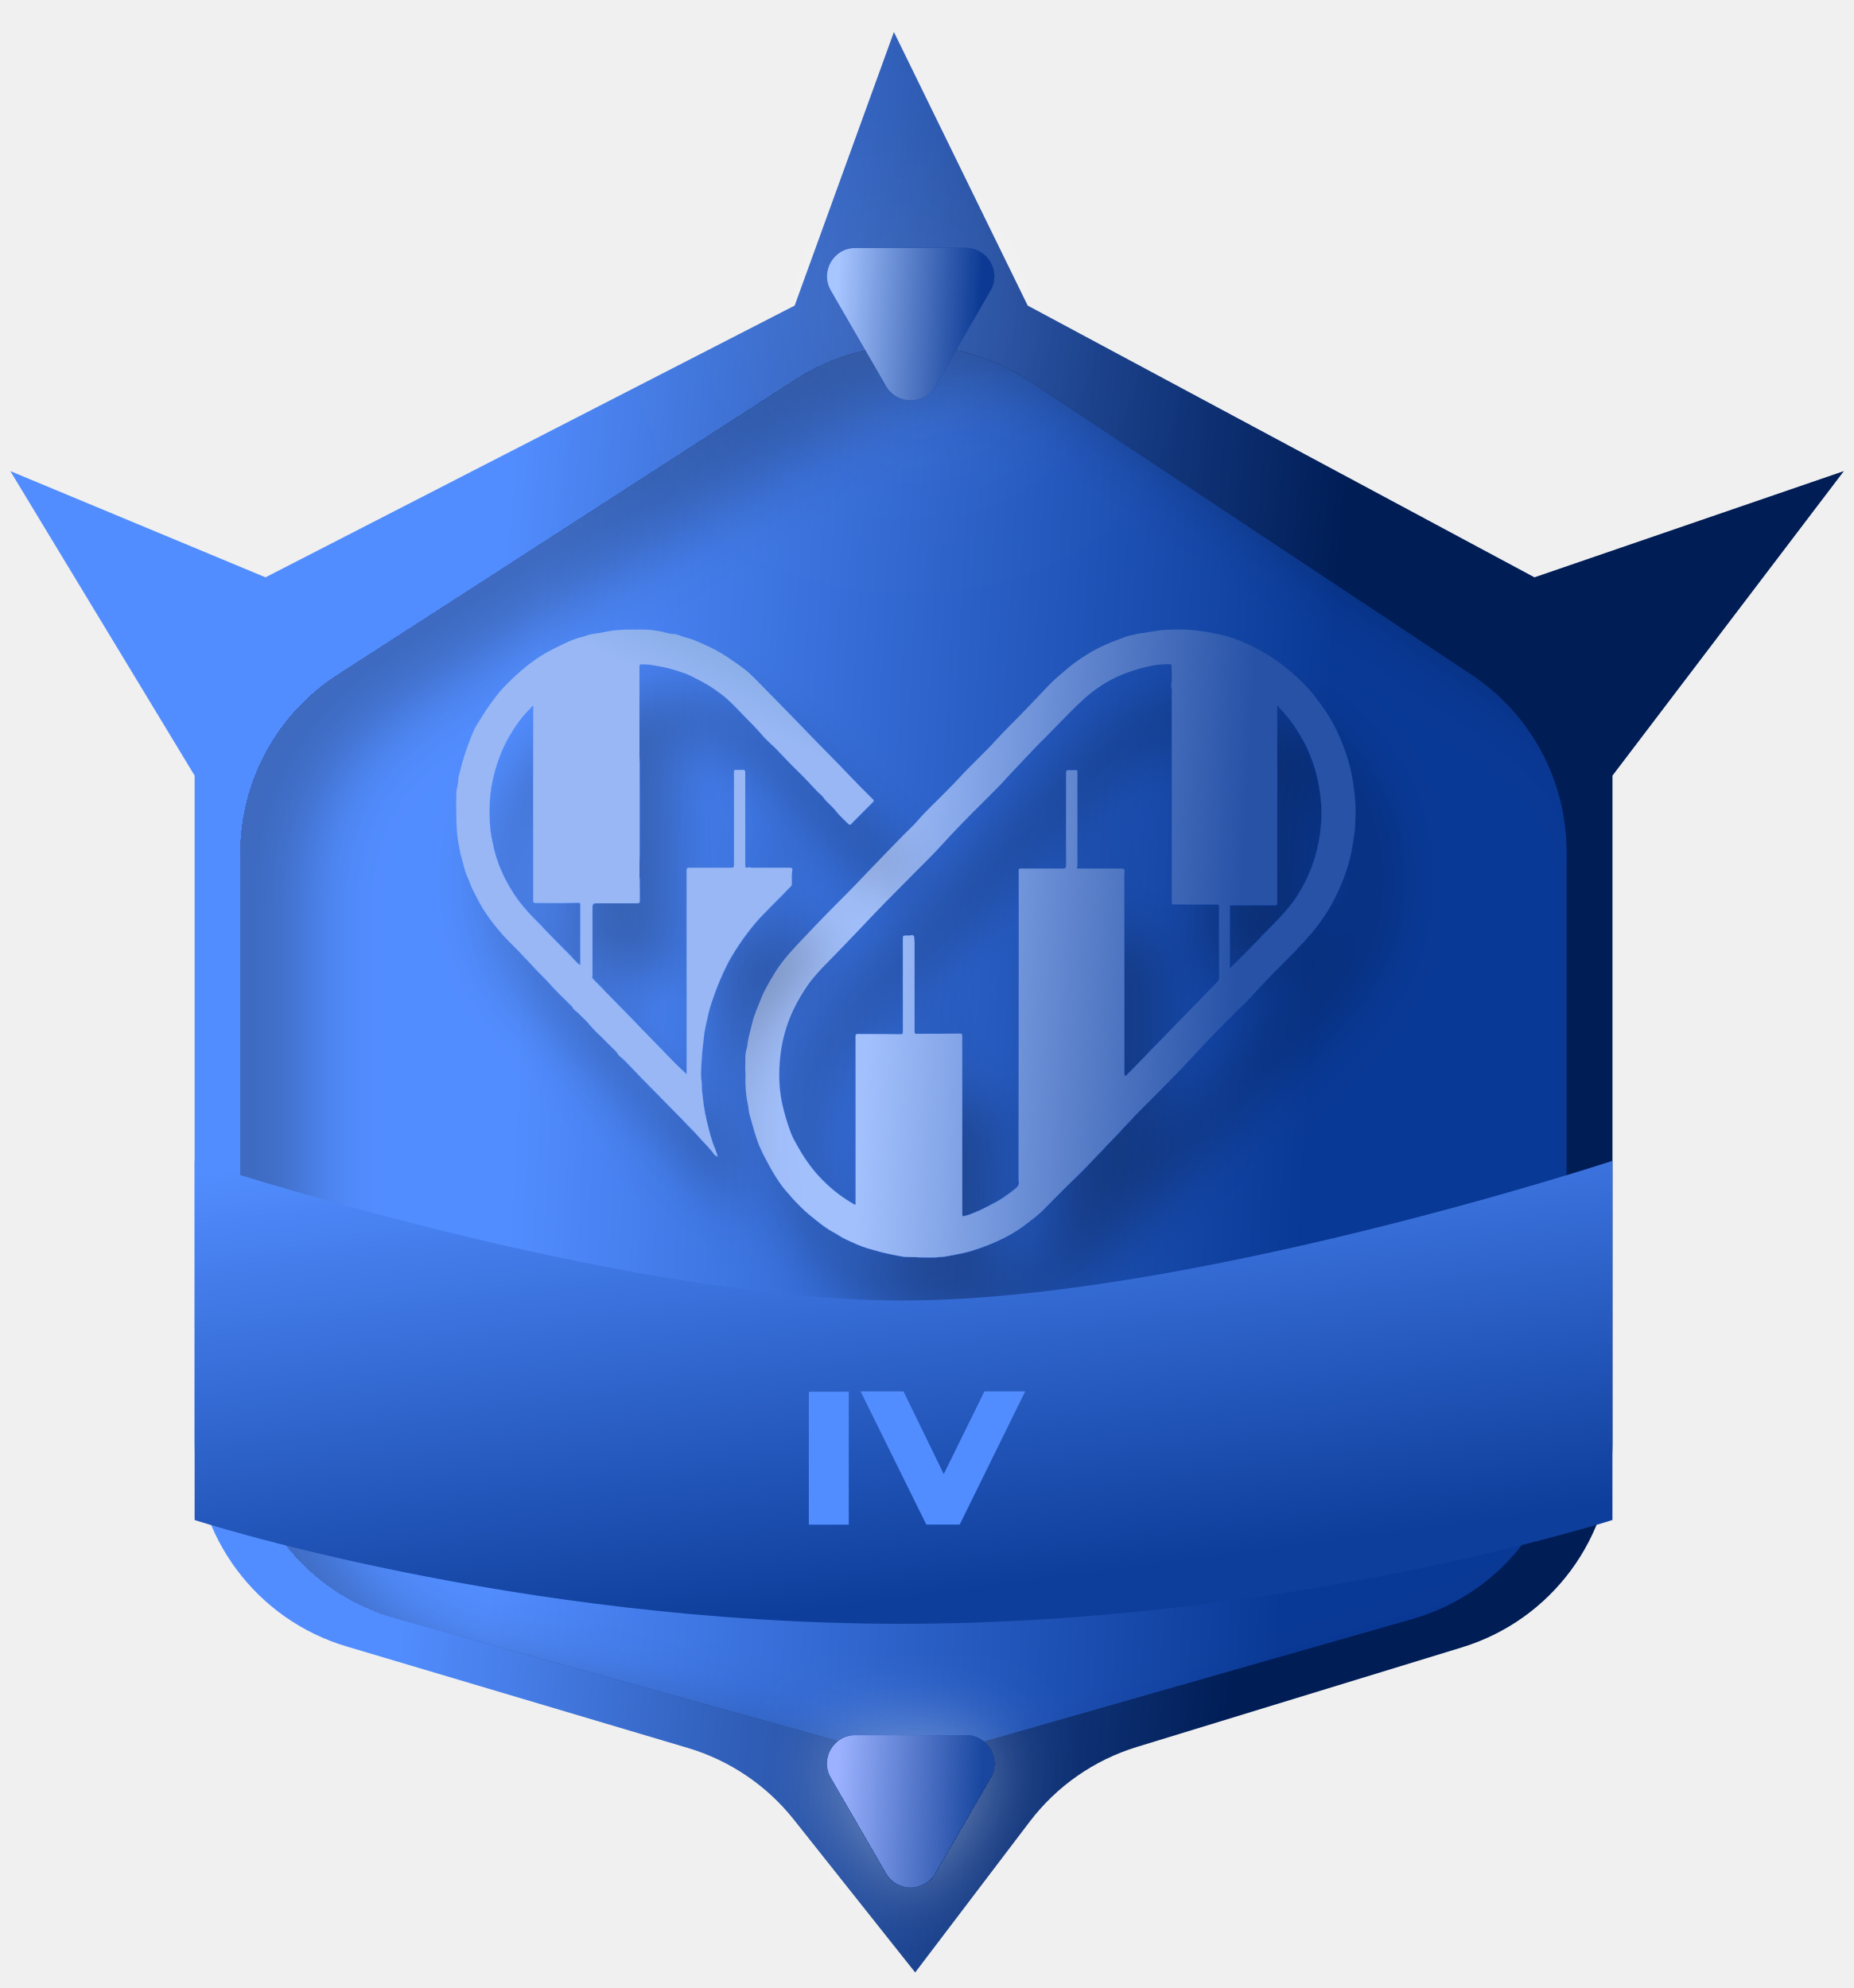
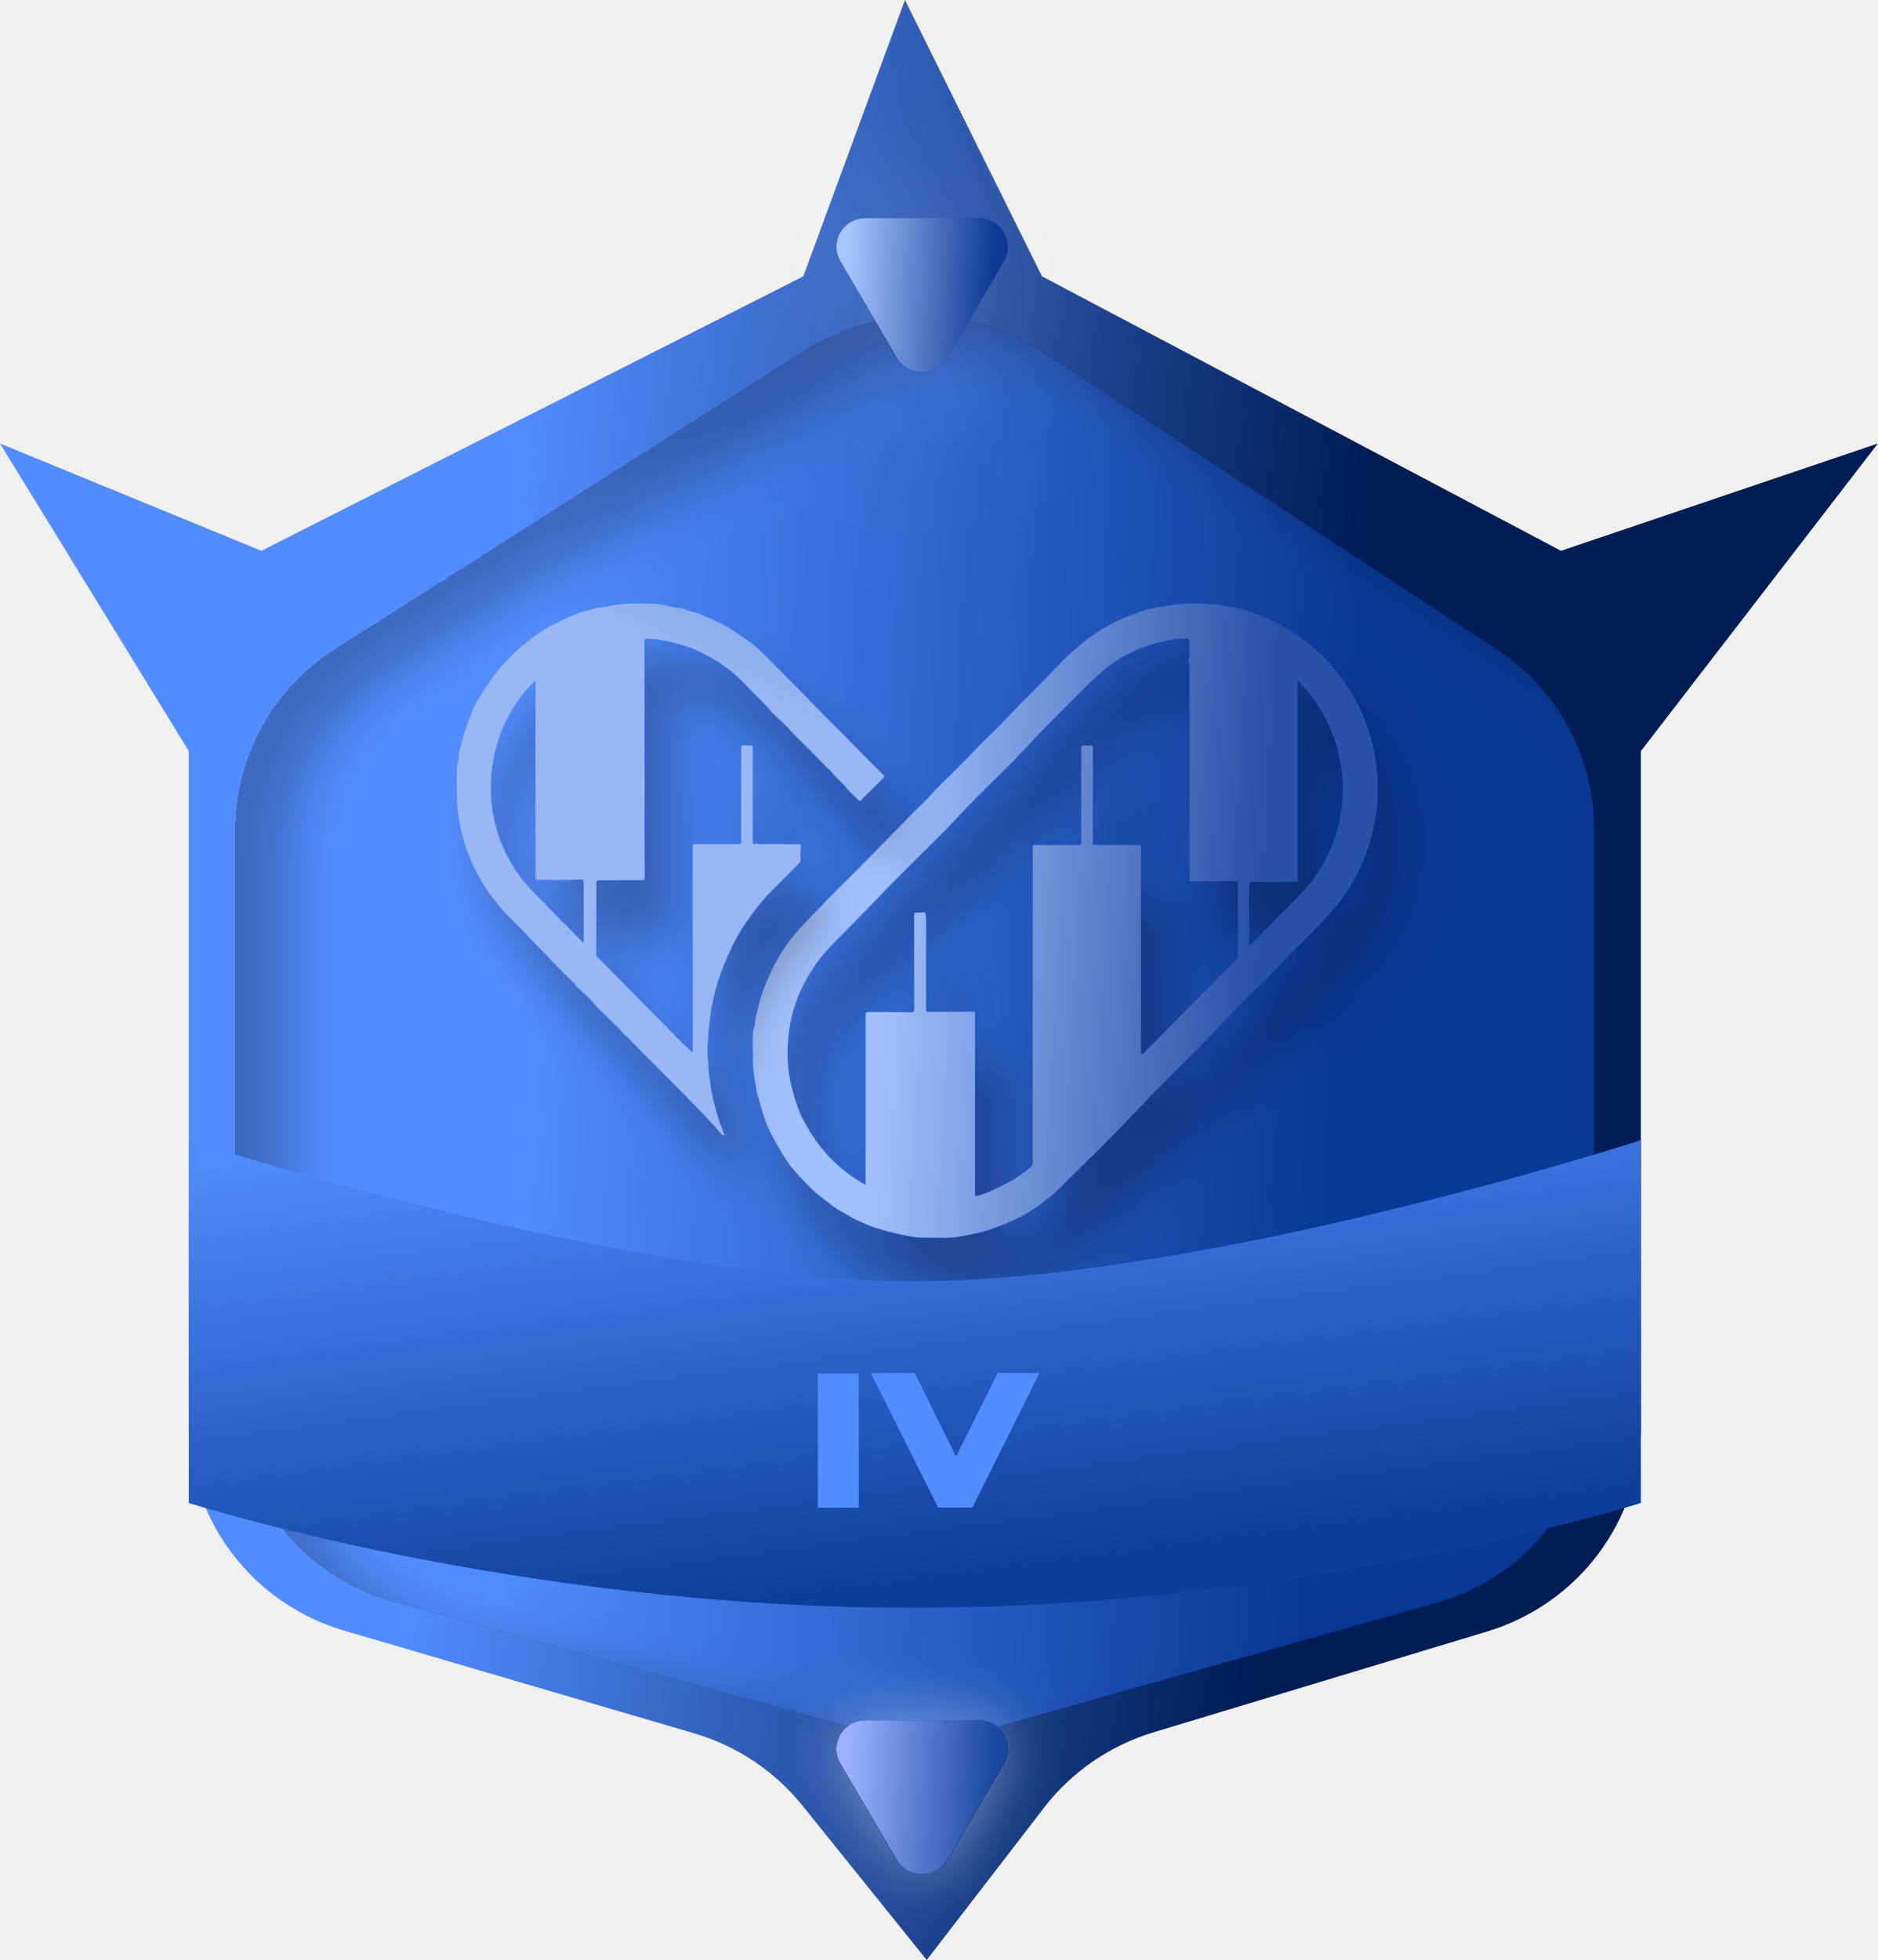
- <svg xmlns="http://www.w3.org/2000/svg" width="55" height="59" viewBox="0 0 55 59" fill="none">
-   <path d="M47.845 42.861V23.019L54.711 13.981L45.53 17.134L30.494 9.069L26.524 0.95L23.579 9.069L7.878 17.134L4.092 15.557L0.306 13.981L5.775 23.019V42.821C5.775 45.61 7.609 48.068 10.285 48.864L20.41 51.876C21.651 52.246 22.749 52.987 23.553 54.001L27.155 58.539L30.552 54.065C31.352 53.011 32.464 52.235 33.73 51.847L43.384 48.889C46.035 48.077 47.845 45.631 47.845 42.861Z" fill="url(#paint0_linear_637_2988)" />
-   <g filter="url(#filter0_i_637_2988)">
-     <path d="M23.62 11.263L10.025 20.031C8.224 21.193 7.137 23.188 7.137 25.329V41.951C7.137 44.783 9.027 47.267 11.757 48.026L25.378 51.808C26.499 52.119 27.684 52.115 28.802 51.795L41.908 48.05C44.616 47.276 46.483 44.802 46.483 41.988V25.276C46.483 23.164 45.425 21.192 43.664 20.023L30.534 11.309C28.443 9.921 25.729 9.903 23.62 11.263Z" fill="url(#paint1_linear_637_2988)" />
-   </g>
-   <g filter="url(#filter1_d_637_2988)">
-     <path d="M22.121 31.878C22.103 31.721 22.121 31.553 22.115 31.379C22.115 31.291 22.132 31.193 22.161 31.1C22.184 31.012 22.184 30.92 22.202 30.838C22.236 30.681 22.282 30.53 22.317 30.373C22.375 30.118 22.485 29.88 22.583 29.636C22.681 29.386 22.82 29.153 22.959 28.921C23.092 28.694 23.253 28.491 23.427 28.288C23.669 28.014 23.93 27.753 24.178 27.486C24.351 27.3 24.53 27.125 24.704 26.945C25.039 26.608 25.38 26.271 25.703 25.923C26.05 25.557 26.403 25.202 26.755 24.836C26.911 24.673 27.085 24.522 27.235 24.348C27.483 24.058 27.767 23.802 28.032 23.529C28.183 23.378 28.333 23.227 28.477 23.07C28.824 22.692 29.205 22.349 29.552 21.966C29.841 21.646 30.159 21.35 30.454 21.036C30.679 20.798 30.904 20.565 31.124 20.333C31.315 20.136 31.523 19.967 31.731 19.793C31.939 19.618 32.164 19.479 32.395 19.339C32.644 19.194 32.915 19.078 33.187 18.979C33.308 18.939 33.424 18.88 33.545 18.857C33.649 18.84 33.748 18.805 33.852 18.793C34.013 18.776 34.169 18.741 34.331 18.718C34.574 18.683 34.822 18.683 35.065 18.683C35.377 18.683 35.683 18.729 35.984 18.787C36.319 18.851 36.643 18.944 36.949 19.084C37.249 19.217 37.544 19.38 37.822 19.566C38.139 19.787 38.434 20.037 38.706 20.316C38.948 20.56 39.145 20.838 39.341 21.117C39.59 21.483 39.769 21.89 39.919 22.309C40.046 22.669 40.127 23.035 40.173 23.413C40.197 23.628 40.225 23.843 40.22 24.063C40.214 24.29 40.22 24.517 40.185 24.743C40.145 25.005 40.11 25.272 40.041 25.527C39.954 25.841 39.85 26.149 39.711 26.44C39.474 26.963 39.162 27.427 38.775 27.852C38.509 28.148 38.226 28.433 37.949 28.712C37.666 28.991 37.394 29.281 37.128 29.572C37.013 29.699 36.897 29.827 36.764 29.938C36.689 30.007 36.62 30.089 36.55 30.158C36.498 30.211 36.446 30.257 36.394 30.309C36.105 30.612 35.81 30.902 35.527 31.21C35.371 31.379 35.215 31.547 35.059 31.71C34.793 31.983 34.528 32.256 34.256 32.529C33.984 32.802 33.707 33.069 33.447 33.354C33.089 33.743 32.713 34.121 32.349 34.51C32.118 34.754 31.869 34.987 31.633 35.225C31.396 35.463 31.159 35.702 30.922 35.94C30.789 36.073 30.633 36.184 30.488 36.3C30.286 36.457 30.072 36.596 29.847 36.713C29.494 36.893 29.125 37.038 28.743 37.148C28.512 37.212 28.269 37.247 28.032 37.294C27.969 37.305 27.899 37.305 27.836 37.311C27.524 37.334 27.212 37.305 26.9 37.305C26.807 37.305 26.715 37.276 26.622 37.264C26.513 37.247 26.403 37.218 26.293 37.195C26.102 37.154 25.917 37.096 25.732 37.044C25.513 36.98 25.305 36.875 25.097 36.782C24.958 36.718 24.837 36.625 24.704 36.556C24.594 36.498 24.496 36.428 24.398 36.358C24.265 36.254 24.132 36.149 24.005 36.044C23.826 35.893 23.658 35.725 23.502 35.55C23.404 35.434 23.3 35.324 23.207 35.202C23.045 34.987 22.912 34.754 22.785 34.522C22.664 34.295 22.543 34.069 22.462 33.825C22.375 33.581 22.317 33.331 22.242 33.087C22.213 32.988 22.213 32.878 22.19 32.773C22.127 32.477 22.109 32.186 22.121 31.878ZM25.374 35.76C25.392 35.731 25.386 35.707 25.386 35.684C25.386 35.417 25.386 35.15 25.386 34.888C25.386 33.511 25.386 32.14 25.386 30.763C25.386 30.716 25.392 30.687 25.449 30.687C25.871 30.687 26.293 30.687 26.715 30.693C26.773 30.693 26.796 30.681 26.79 30.617C26.79 30.077 26.79 29.531 26.79 28.991C26.79 28.613 26.79 28.241 26.79 27.863C26.79 27.77 26.79 27.77 26.888 27.765C26.94 27.765 26.998 27.77 27.05 27.753C27.079 27.747 27.119 27.765 27.125 27.811C27.125 27.869 27.137 27.921 27.137 27.974C27.137 28.851 27.137 29.728 27.137 30.612C27.137 30.67 27.154 30.687 27.212 30.681C27.634 30.681 28.055 30.681 28.477 30.675C28.535 30.675 28.552 30.687 28.552 30.745C28.552 32.32 28.552 33.895 28.552 35.463C28.552 35.655 28.552 35.853 28.552 36.044C28.552 36.091 28.564 36.108 28.616 36.091C28.685 36.068 28.755 36.056 28.818 36.027C28.94 35.975 29.067 35.928 29.188 35.864C29.327 35.789 29.471 35.725 29.61 35.643C29.777 35.545 29.928 35.434 30.084 35.312C30.176 35.242 30.263 35.173 30.223 35.033C30.223 35.028 30.223 35.022 30.223 35.01C30.223 32.692 30.228 30.368 30.228 28.049C30.228 27.323 30.228 26.597 30.228 25.87C30.228 25.777 30.228 25.777 30.321 25.777C30.725 25.777 31.136 25.777 31.54 25.777C31.609 25.777 31.633 25.754 31.633 25.684C31.627 25.208 31.633 24.726 31.633 24.249C31.633 23.814 31.633 23.378 31.633 22.942C31.633 22.872 31.656 22.855 31.719 22.855C31.783 22.86 31.846 22.86 31.904 22.855C31.956 22.849 31.968 22.872 31.968 22.919C31.968 23.825 31.968 24.732 31.968 25.644C31.968 25.673 31.973 25.702 31.962 25.725C31.939 25.777 31.968 25.777 32.002 25.777C32.106 25.777 32.216 25.777 32.32 25.777C32.644 25.777 32.967 25.777 33.285 25.777C33.343 25.777 33.366 25.795 33.366 25.853C33.36 25.928 33.36 26.01 33.36 26.085C33.36 28.003 33.36 29.914 33.36 31.832C33.36 31.855 33.36 31.872 33.366 31.896C33.383 31.942 33.395 31.948 33.43 31.913C33.499 31.838 33.568 31.768 33.638 31.698C34.008 31.315 34.383 30.931 34.753 30.548C35.209 30.077 35.666 29.606 36.128 29.136C36.163 29.101 36.175 29.06 36.175 29.014C36.175 28.317 36.175 27.613 36.175 26.916C36.175 26.858 36.157 26.841 36.099 26.841C35.695 26.846 35.29 26.841 34.886 26.841C34.776 26.841 34.77 26.864 34.77 26.73C34.77 24.65 34.77 22.564 34.77 20.484C34.77 20.432 34.747 20.385 34.753 20.333C34.782 20.165 34.765 19.99 34.765 19.822C34.765 19.706 34.759 19.706 34.649 19.711C34.632 19.711 34.608 19.711 34.591 19.711C34.47 19.723 34.349 19.723 34.227 19.746C33.961 19.799 33.696 19.868 33.435 19.967C33.135 20.077 32.852 20.223 32.592 20.403C32.268 20.623 31.985 20.902 31.708 21.181C31.471 21.42 31.245 21.658 31.008 21.896C30.91 21.995 30.812 22.088 30.72 22.186C30.43 22.489 30.142 22.797 29.853 23.105C29.783 23.18 29.714 23.267 29.639 23.337C29.483 23.488 29.338 23.645 29.182 23.796C28.761 24.214 28.339 24.639 27.94 25.08C27.703 25.342 27.454 25.586 27.206 25.835C26.79 26.26 26.362 26.678 25.952 27.108C25.536 27.544 25.126 27.98 24.704 28.41C24.403 28.717 24.097 29.02 23.866 29.391C23.698 29.653 23.548 29.926 23.433 30.216C23.282 30.594 23.19 30.983 23.149 31.384C23.103 31.832 23.109 32.279 23.201 32.721C23.265 33.023 23.352 33.319 23.461 33.61C23.519 33.767 23.606 33.912 23.687 34.057C24.097 34.789 24.652 35.353 25.374 35.76ZM37.902 20.931C37.897 20.966 37.897 20.984 37.897 21.001C37.897 21.931 37.897 22.855 37.897 23.784C37.897 24.778 37.897 25.772 37.897 26.771C37.897 26.835 37.885 26.864 37.81 26.864C37.394 26.858 36.984 26.864 36.568 26.864C36.504 26.864 36.487 26.887 36.487 26.945C36.487 27.515 36.487 28.09 36.487 28.659C36.487 28.688 36.487 28.717 36.487 28.747C36.637 28.601 36.781 28.462 36.926 28.317C37.163 28.073 37.4 27.828 37.637 27.584C37.925 27.288 38.22 26.998 38.451 26.649C38.908 25.963 39.151 25.202 39.203 24.383C39.231 23.912 39.179 23.447 39.064 22.988C38.943 22.506 38.746 22.059 38.469 21.646C38.313 21.385 38.116 21.17 37.902 20.931Z" fill="url(#paint2_linear_637_2988)" />
-   </g>
-   <g filter="url(#filter2_d_637_2988)">
-     <path d="M21.29 34.327C21.226 34.304 21.192 34.258 21.163 34.218C21.059 34.079 20.932 33.958 20.817 33.831C20.679 33.675 20.535 33.519 20.385 33.369C20.097 33.075 19.809 32.781 19.521 32.486C19.354 32.313 19.187 32.146 19.02 31.979C18.881 31.84 18.755 31.69 18.616 31.557C18.553 31.494 18.495 31.419 18.415 31.367C18.346 31.326 18.323 31.24 18.259 31.182C18.075 31.015 17.914 30.83 17.729 30.663C17.585 30.53 17.47 30.363 17.326 30.23C17.234 30.149 17.153 30.051 17.055 29.976C17.009 29.947 16.992 29.884 16.951 29.843C16.761 29.659 16.571 29.48 16.393 29.284C16.151 29.012 15.886 28.764 15.644 28.493C15.465 28.297 15.269 28.112 15.085 27.922C14.814 27.639 14.566 27.333 14.353 27.004C14.249 26.843 14.169 26.669 14.077 26.502C13.99 26.346 13.938 26.179 13.869 26.023C13.777 25.827 13.748 25.619 13.685 25.417C13.645 25.279 13.627 25.134 13.598 24.996C13.529 24.609 13.547 24.223 13.535 23.83C13.535 23.726 13.547 23.623 13.541 23.519C13.541 23.438 13.575 23.351 13.587 23.265C13.598 23.213 13.593 23.155 13.598 23.103C13.61 23.017 13.639 22.936 13.662 22.849C13.731 22.555 13.823 22.272 13.933 21.989C13.996 21.822 14.059 21.649 14.157 21.499C14.284 21.303 14.399 21.095 14.538 20.91C14.676 20.72 14.814 20.529 14.981 20.362C15.125 20.212 15.275 20.068 15.436 19.929C15.696 19.698 15.978 19.497 16.283 19.329C16.468 19.231 16.658 19.139 16.848 19.052C16.986 18.989 17.124 18.937 17.274 18.902C17.389 18.873 17.493 18.821 17.614 18.81C17.798 18.793 17.971 18.746 18.15 18.718C18.409 18.683 18.668 18.683 18.927 18.683C19.031 18.683 19.135 18.683 19.233 18.689C19.337 18.694 19.44 18.712 19.544 18.729C19.688 18.752 19.832 18.81 19.982 18.816C20.114 18.821 20.224 18.891 20.345 18.919C20.575 18.971 20.783 19.081 20.996 19.173C21.255 19.289 21.491 19.433 21.722 19.595C21.889 19.71 22.061 19.826 22.217 19.964C22.326 20.062 22.43 20.166 22.528 20.27C22.851 20.599 23.173 20.928 23.496 21.257C23.847 21.62 24.199 21.989 24.556 22.347C24.994 22.786 25.415 23.247 25.858 23.68C25.875 23.698 25.893 23.715 25.91 23.732C25.933 23.755 25.927 23.778 25.904 23.802C25.743 23.963 25.587 24.119 25.426 24.28C25.374 24.338 25.311 24.39 25.265 24.448C25.224 24.494 25.195 24.471 25.167 24.448C25.04 24.321 24.902 24.2 24.792 24.055C24.677 23.911 24.527 23.807 24.424 23.657C24.378 23.594 24.308 23.548 24.256 23.49C24.038 23.265 23.824 23.028 23.6 22.815C23.398 22.619 23.208 22.405 23.006 22.203C22.868 22.064 22.718 21.938 22.591 21.788C22.419 21.58 22.223 21.401 22.038 21.205C21.837 20.991 21.635 20.778 21.399 20.599C21.261 20.495 21.117 20.391 20.961 20.304C20.834 20.229 20.702 20.166 20.575 20.097C20.454 20.033 20.327 19.981 20.195 19.941C20.085 19.906 19.97 19.866 19.855 19.837C19.676 19.791 19.498 19.762 19.319 19.733C19.227 19.716 19.135 19.722 19.043 19.716C18.985 19.71 18.974 19.733 18.974 19.785C18.974 19.964 18.974 20.143 18.974 20.316C18.974 20.876 18.974 21.436 18.974 21.995C18.974 23.34 18.979 24.69 18.974 26.035C18.974 26.266 18.985 26.496 18.979 26.733C18.979 26.779 18.974 26.808 18.91 26.808C18.495 26.808 18.081 26.808 17.666 26.808C17.597 26.808 17.579 26.831 17.579 26.918C17.579 27.535 17.579 28.147 17.579 28.764C17.579 28.839 17.585 28.914 17.574 28.989C17.568 29.018 17.579 29.035 17.597 29.059C17.988 29.457 18.38 29.855 18.772 30.259C19.198 30.697 19.625 31.136 20.051 31.575C20.155 31.678 20.264 31.777 20.373 31.88C20.373 31.707 20.373 31.528 20.373 31.349C20.373 29.509 20.373 27.674 20.373 25.833C20.373 25.769 20.397 25.752 20.454 25.752C20.869 25.752 21.284 25.752 21.699 25.752C21.768 25.752 21.779 25.729 21.779 25.665C21.779 24.759 21.779 23.859 21.779 22.953C21.779 22.849 21.779 22.849 21.883 22.849C21.929 22.849 21.981 22.855 22.027 22.849C22.09 22.843 22.113 22.867 22.113 22.936C22.113 23.265 22.113 23.594 22.113 23.923C22.113 24.511 22.113 25.094 22.113 25.683C22.113 25.746 22.136 25.769 22.194 25.746C22.234 25.729 22.275 25.752 22.309 25.752C22.684 25.752 23.052 25.752 23.427 25.752C23.49 25.752 23.525 25.769 23.508 25.838C23.485 25.971 23.496 26.104 23.496 26.231C23.496 26.266 23.485 26.289 23.462 26.312C23.329 26.439 23.214 26.571 23.081 26.698C22.937 26.843 22.793 26.987 22.649 27.137C22.488 27.299 22.344 27.472 22.206 27.651C22.108 27.777 22.015 27.904 21.929 28.037C21.779 28.262 21.635 28.493 21.52 28.741C21.41 28.972 21.307 29.209 21.22 29.451C21.145 29.665 21.065 29.872 21.019 30.091C20.978 30.288 20.927 30.478 20.898 30.674C20.881 30.807 20.869 30.94 20.852 31.073C20.829 31.251 20.823 31.425 20.811 31.603C20.8 31.771 20.794 31.938 20.817 32.105C20.829 32.186 20.823 32.273 20.829 32.354C20.846 32.515 20.863 32.677 20.886 32.833C20.927 33.121 21.002 33.404 21.076 33.681C21.117 33.831 21.163 33.975 21.226 34.114C21.243 34.183 21.278 34.246 21.29 34.327ZM17.216 28.643C17.216 28.631 17.222 28.626 17.222 28.62C17.222 28.055 17.222 27.489 17.222 26.923C17.222 26.779 17.222 26.785 17.084 26.791C16.686 26.808 16.295 26.797 15.897 26.797C15.845 26.797 15.822 26.779 15.822 26.721C15.822 24.834 15.822 22.942 15.822 21.055C15.822 21.02 15.84 20.968 15.811 20.956C15.782 20.945 15.765 20.997 15.742 21.02C15.482 21.268 15.281 21.562 15.102 21.868C14.86 22.29 14.705 22.74 14.607 23.213C14.514 23.657 14.509 24.107 14.543 24.557C14.561 24.777 14.613 24.99 14.659 25.204C14.774 25.683 14.981 26.127 15.252 26.537C15.477 26.883 15.759 27.177 16.053 27.472C16.214 27.639 16.375 27.806 16.537 27.974C16.733 28.17 16.928 28.366 17.119 28.568C17.147 28.597 17.176 28.626 17.216 28.643Z" fill="url(#paint3_linear_637_2988)" />
-   </g>
-   <path d="M5.775 45.111C5.775 45.111 15.244 48.191 26.737 48.191C38.231 48.191 47.844 45.111 47.844 45.111V34.451C47.844 34.451 35.214 38.608 26.737 38.597C18.316 38.586 5.775 34.451 5.775 34.451V45.111Z" fill="url(#paint4_linear_637_2988)" />
-   <path d="M24 41.304H25.184V45.249H24V41.304Z" fill="#528DFF" />
-   <path d="M27.616 45.036L25.875 41.505H26.677L28.231 44.698H27.77L29.341 41.505H30.081L28.345 45.036H27.616Z" fill="#528DFF" />
-   <path fill-rule="evenodd" clip-rule="evenodd" d="M25.536 41.294H26.809L28.003 43.748L29.21 41.294H30.419L28.476 45.246H27.485L25.536 41.294ZM27.768 44.226L26.545 41.715H26.212L27.61 44.547L27.768 44.226ZM28.371 44.505L28.236 44.227L29.472 41.715H29.744L28.371 44.505Z" fill="#528DFF" />
-   <g filter="url(#filter3_d_637_2988)">
-     <path d="M27.749 11.459C27.425 12.019 26.616 12.019 26.292 11.459L24.652 8.621C24.328 8.061 24.733 7.36 25.381 7.36L28.66 7.36C29.308 7.36 29.712 8.061 29.389 8.621L27.749 11.459Z" fill="url(#paint5_linear_637_2988)" />
-   </g>
-   <g filter="url(#filter4_d_637_2988)">
-     <path d="M27.749 55.596C27.425 56.157 26.616 56.157 26.292 55.596L24.652 52.759C24.328 52.198 24.733 51.498 25.381 51.498L28.66 51.498C29.308 51.498 29.712 52.198 29.389 52.759L27.749 55.596Z" fill="url(#paint6_linear_637_2988)" />
+ <svg xmlns="http://www.w3.org/2000/svg" width="69" height="72" viewBox="0 0 69 72" fill="none">
+   <g clip-path="url(#clip0_7_38)">
+     <g clip-path="url(#clip1_7_38)">
+       <g clip-path="url(#clip2_7_38)">
+         <g clip-path="url(#clip3_7_38)">
+           <path d="M60.292 52.399V27.591L69 16.292L57.357 20.234L38.287 10.151L33.252 0L29.517 10.151L9.604 20.234L4.802 18.263L0 16.292L6.937 27.591V52.349C6.937 55.836 9.263 58.909 12.656 59.904L25.498 63.67C27.072 64.132 28.464 65.059 29.484 66.327L34.052 72L38.36 66.406C39.375 65.088 40.785 64.119 42.39 63.634L54.635 59.935C57.997 58.92 60.292 55.862 60.292 52.399Z" fill="url(#paint0_linear_7_38)" />
+           <g filter="url(#filter0_i_7_38)">
+             <path d="M29.569 12.894L12.326 23.856C10.043 25.308 8.663 27.802 8.663 30.48V51.261C8.663 54.801 11.06 57.908 14.524 58.856L31.798 63.585C33.219 63.974 34.723 63.968 36.142 63.569L52.763 58.886C56.198 57.919 58.566 54.826 58.566 51.307V30.413C58.566 27.772 57.223 25.307 54.99 23.846L38.337 12.95C35.686 11.216 32.243 11.194 29.569 12.894Z" fill="url(#paint1_linear_7_38)" />
+           </g>
+           <g filter="url(#filter1_d_7_38)">
+             <path d="M27.667 38.668C27.645 38.472 27.667 38.261 27.66 38.043C27.66 37.934 27.682 37.811 27.719 37.694C27.748 37.586 27.748 37.469 27.77 37.368C27.814 37.172 27.873 36.983 27.916 36.786C27.99 36.467 28.129 36.169 28.254 35.864C28.378 35.551 28.554 35.261 28.73 34.97C28.899 34.687 29.104 34.433 29.324 34.179C29.631 33.837 29.961 33.51 30.276 33.176C30.496 32.944 30.724 32.726 30.943 32.501C31.369 32.079 31.801 31.658 32.211 31.222C32.651 30.764 33.098 30.321 33.545 29.863C33.743 29.66 33.963 29.471 34.154 29.253C34.469 28.89 34.828 28.57 35.165 28.229C35.355 28.04 35.546 27.851 35.729 27.655C36.169 27.183 36.653 26.754 37.092 26.275C37.459 25.875 37.862 25.505 38.236 25.113C38.522 24.815 38.807 24.524 39.086 24.234C39.328 23.987 39.592 23.776 39.855 23.558C40.119 23.34 40.405 23.166 40.698 22.991C41.013 22.81 41.358 22.665 41.702 22.541C41.856 22.49 42.003 22.418 42.157 22.388C42.289 22.367 42.413 22.323 42.545 22.308C42.75 22.287 42.948 22.243 43.153 22.214C43.461 22.171 43.776 22.171 44.084 22.171C44.48 22.171 44.868 22.229 45.249 22.301C45.675 22.381 46.085 22.497 46.474 22.672C46.855 22.839 47.228 23.042 47.58 23.275C47.983 23.551 48.357 23.863 48.702 24.212C49.009 24.517 49.258 24.866 49.508 25.214C49.823 25.672 50.05 26.18 50.24 26.703C50.402 27.154 50.504 27.611 50.563 28.084C50.592 28.352 50.629 28.621 50.622 28.897C50.614 29.181 50.622 29.464 50.578 29.747C50.526 30.074 50.482 30.408 50.394 30.728C50.285 31.12 50.153 31.505 49.977 31.869C49.676 32.522 49.28 33.103 48.789 33.634C48.452 34.004 48.093 34.36 47.741 34.709C47.382 35.058 47.038 35.421 46.701 35.784C46.554 35.944 46.407 36.104 46.239 36.242C46.144 36.329 46.056 36.431 45.968 36.518C45.902 36.583 45.836 36.641 45.77 36.707C45.403 37.084 45.03 37.448 44.67 37.833C44.473 38.043 44.275 38.254 44.077 38.457C43.74 38.799 43.403 39.14 43.058 39.482C42.714 39.823 42.362 40.157 42.032 40.513C41.578 41 41.101 41.472 40.64 41.959C40.346 42.264 40.031 42.554 39.731 42.852C39.43 43.15 39.13 43.448 38.829 43.746C38.661 43.913 38.463 44.051 38.28 44.196C38.023 44.392 37.752 44.567 37.466 44.712C37.019 44.937 36.55 45.119 36.066 45.257C35.773 45.337 35.465 45.38 35.165 45.438C35.084 45.453 34.996 45.453 34.916 45.46C34.52 45.489 34.124 45.453 33.728 45.453C33.611 45.453 33.494 45.417 33.377 45.402C33.237 45.38 33.098 45.344 32.959 45.315C32.717 45.264 32.483 45.191 32.248 45.126C31.97 45.046 31.706 44.915 31.442 44.799C31.266 44.719 31.112 44.603 30.943 44.516C30.804 44.443 30.68 44.356 30.555 44.269C30.386 44.138 30.218 44.007 30.057 43.877C29.829 43.688 29.617 43.477 29.419 43.259C29.294 43.114 29.163 42.976 29.045 42.823C28.84 42.554 28.671 42.264 28.51 41.973C28.356 41.69 28.202 41.407 28.1 41.102C27.99 40.796 27.916 40.484 27.821 40.179C27.785 40.056 27.785 39.917 27.755 39.787C27.675 39.416 27.653 39.053 27.667 38.668ZM31.794 43.521C31.816 43.484 31.808 43.455 31.808 43.426C31.808 43.092 31.808 42.758 31.808 42.431C31.808 40.709 31.808 38.995 31.808 37.273C31.808 37.215 31.816 37.179 31.889 37.179C32.424 37.179 32.959 37.179 33.494 37.186C33.567 37.186 33.596 37.172 33.589 37.092C33.589 36.416 33.589 35.733 33.589 35.058C33.589 34.585 33.589 34.12 33.589 33.648C33.589 33.532 33.589 33.532 33.714 33.525C33.78 33.525 33.853 33.532 33.919 33.51C33.956 33.503 34.007 33.525 34.014 33.583C34.014 33.656 34.029 33.721 34.029 33.786C34.029 34.883 34.029 35.98 34.029 37.084C34.029 37.157 34.051 37.179 34.124 37.172C34.659 37.172 35.194 37.172 35.729 37.164C35.803 37.164 35.825 37.179 35.825 37.251C35.825 39.22 35.825 41.189 35.825 43.15C35.825 43.39 35.825 43.637 35.825 43.877C35.825 43.935 35.839 43.956 35.905 43.935C35.993 43.906 36.081 43.891 36.162 43.855C36.316 43.789 36.477 43.731 36.631 43.651C36.807 43.557 36.99 43.477 37.166 43.375C37.378 43.252 37.569 43.114 37.767 42.961C37.884 42.874 37.994 42.787 37.943 42.613C37.943 42.605 37.943 42.598 37.943 42.584C37.943 39.685 37.95 36.779 37.95 33.881C37.95 32.973 37.95 32.065 37.95 31.157C37.95 31.04 37.95 31.04 38.067 31.04C38.58 31.04 39.1 31.04 39.614 31.04C39.702 31.04 39.731 31.011 39.731 30.924C39.724 30.328 39.731 29.726 39.731 29.13C39.731 28.585 39.731 28.04 39.731 27.495C39.731 27.408 39.76 27.386 39.841 27.386C39.921 27.394 40.002 27.394 40.075 27.386C40.141 27.379 40.156 27.408 40.156 27.466C40.156 28.599 40.156 29.733 40.156 30.873C40.156 30.91 40.163 30.946 40.149 30.975C40.119 31.04 40.156 31.04 40.2 31.04C40.332 31.04 40.471 31.04 40.603 31.04C41.013 31.04 41.424 31.04 41.827 31.04C41.9 31.04 41.929 31.062 41.929 31.135C41.922 31.229 41.922 31.331 41.922 31.425C41.922 33.823 41.922 36.213 41.922 38.61C41.922 38.639 41.922 38.661 41.929 38.69C41.952 38.748 41.966 38.755 42.01 38.712C42.098 38.617 42.186 38.53 42.274 38.443C42.743 37.963 43.219 37.484 43.688 37.004C44.267 36.416 44.846 35.828 45.433 35.239C45.477 35.196 45.491 35.145 45.491 35.087C45.491 34.215 45.491 33.336 45.491 32.464C45.491 32.392 45.469 32.37 45.396 32.37C44.883 32.377 44.37 32.37 43.857 32.37C43.718 32.37 43.71 32.399 43.71 32.232C43.71 29.631 43.71 27.023 43.71 24.422C43.71 24.357 43.681 24.299 43.688 24.234C43.725 24.023 43.703 23.805 43.703 23.594C43.703 23.449 43.696 23.449 43.556 23.456C43.535 23.456 43.505 23.456 43.483 23.456C43.329 23.471 43.175 23.471 43.022 23.5C42.684 23.565 42.347 23.652 42.017 23.776C41.636 23.914 41.277 24.096 40.947 24.321C40.537 24.597 40.178 24.945 39.826 25.294C39.526 25.592 39.24 25.89 38.939 26.188C38.815 26.311 38.69 26.427 38.573 26.551C38.206 26.929 37.84 27.314 37.474 27.699C37.386 27.793 37.298 27.902 37.202 27.989C37.004 28.178 36.821 28.374 36.623 28.563C36.088 29.086 35.553 29.616 35.048 30.169C34.747 30.495 34.432 30.801 34.117 31.113C33.589 31.643 33.047 32.166 32.526 32.704C31.999 33.249 31.478 33.794 30.943 34.331C30.562 34.716 30.174 35.094 29.881 35.559C29.668 35.886 29.478 36.227 29.331 36.59C29.14 37.062 29.023 37.549 28.972 38.05C28.913 38.61 28.921 39.169 29.038 39.721C29.119 40.099 29.228 40.47 29.368 40.833C29.441 41.029 29.551 41.211 29.654 41.392C30.174 42.307 30.877 43.012 31.794 43.521ZM47.683 24.982C47.675 25.025 47.675 25.047 47.675 25.069C47.675 26.231 47.675 27.386 47.675 28.549C47.675 29.791 47.675 31.033 47.675 32.283C47.675 32.362 47.661 32.399 47.566 32.399C47.038 32.392 46.517 32.399 45.99 32.399C45.909 32.399 45.887 32.428 45.887 32.501C45.887 33.212 45.887 33.932 45.887 34.644C45.887 34.68 45.887 34.716 45.887 34.752C46.078 34.571 46.261 34.397 46.444 34.215C46.745 33.91 47.045 33.605 47.346 33.3C47.712 32.929 48.086 32.566 48.379 32.13C48.958 31.273 49.266 30.321 49.332 29.297C49.368 28.709 49.302 28.127 49.156 27.553C49.002 26.951 48.753 26.391 48.401 25.875C48.203 25.549 47.954 25.28 47.683 24.982Z" fill="url(#paint2_linear_7_38)" />
+           </g>
+           <g filter="url(#filter2_d_7_38)">
+             <path d="M26.613 41.73C26.533 41.701 26.489 41.643 26.453 41.593C26.321 41.419 26.16 41.268 26.014 41.109C25.839 40.914 25.656 40.72 25.466 40.532C25.101 40.164 24.736 39.796 24.37 39.428C24.159 39.212 23.947 39.002 23.735 38.793C23.559 38.62 23.399 38.433 23.223 38.267C23.143 38.187 23.07 38.093 22.968 38.029C22.88 37.978 22.851 37.87 22.77 37.798C22.536 37.588 22.332 37.358 22.098 37.148C21.915 36.982 21.769 36.773 21.587 36.607C21.47 36.506 21.367 36.384 21.243 36.29C21.185 36.254 21.163 36.174 21.112 36.124C20.87 35.893 20.629 35.669 20.403 35.424C20.096 35.085 19.76 34.775 19.453 34.436C19.227 34.19 18.978 33.959 18.744 33.721C18.401 33.368 18.087 32.985 17.816 32.574C17.685 32.372 17.583 32.156 17.466 31.947C17.356 31.752 17.29 31.543 17.203 31.348C17.086 31.102 17.049 30.843 16.969 30.59C16.918 30.417 16.896 30.237 16.859 30.063C16.771 29.58 16.794 29.097 16.779 28.606C16.779 28.476 16.794 28.346 16.786 28.216C16.786 28.116 16.83 28.007 16.845 27.899C16.859 27.834 16.852 27.762 16.859 27.697C16.874 27.589 16.91 27.488 16.94 27.38C17.027 27.012 17.144 26.658 17.283 26.305C17.363 26.095 17.444 25.879 17.568 25.691C17.729 25.446 17.875 25.186 18.05 24.955C18.226 24.717 18.401 24.479 18.613 24.27C18.796 24.082 18.985 23.902 19.19 23.729C19.519 23.44 19.877 23.188 20.264 22.979C20.498 22.856 20.739 22.741 20.98 22.632C21.155 22.553 21.331 22.488 21.521 22.445C21.667 22.409 21.798 22.344 21.952 22.329C22.186 22.308 22.405 22.25 22.631 22.214C22.96 22.171 23.289 22.171 23.618 22.171C23.749 22.171 23.881 22.171 24.005 22.178C24.137 22.185 24.268 22.207 24.4 22.228C24.582 22.257 24.765 22.329 24.955 22.336C25.123 22.344 25.262 22.43 25.415 22.466C25.707 22.531 25.971 22.668 26.241 22.784C26.57 22.928 26.869 23.108 27.162 23.31C27.373 23.455 27.593 23.599 27.79 23.772C27.929 23.895 28.06 24.025 28.184 24.155C28.594 24.566 29.003 24.977 29.412 25.388C29.858 25.843 30.303 26.305 30.756 26.752C31.312 27.3 31.845 27.877 32.408 28.419C32.429 28.44 32.451 28.462 32.473 28.483C32.503 28.512 32.495 28.541 32.466 28.57C32.261 28.772 32.064 28.967 31.86 29.169C31.794 29.241 31.713 29.306 31.655 29.378C31.604 29.436 31.567 29.407 31.531 29.378C31.37 29.219 31.195 29.068 31.056 28.887C30.91 28.707 30.72 28.577 30.588 28.39C30.53 28.31 30.442 28.253 30.376 28.18C30.099 27.899 29.828 27.603 29.543 27.336C29.288 27.091 29.047 26.824 28.791 26.572C28.616 26.398 28.425 26.24 28.265 26.052C28.046 25.792 27.797 25.569 27.563 25.323C27.308 25.056 27.052 24.79 26.752 24.566C26.577 24.436 26.394 24.306 26.197 24.198C26.036 24.104 25.868 24.025 25.707 23.938C25.554 23.859 25.393 23.794 25.225 23.743C25.086 23.7 24.94 23.649 24.794 23.613C24.568 23.556 24.341 23.52 24.115 23.484C23.998 23.462 23.881 23.469 23.764 23.462C23.691 23.455 23.676 23.484 23.676 23.549C23.676 23.772 23.676 23.996 23.676 24.212C23.676 24.912 23.676 25.612 23.676 26.312C23.676 27.993 23.683 29.681 23.676 31.362C23.676 31.651 23.691 31.939 23.683 32.235C23.683 32.293 23.676 32.329 23.596 32.329C23.07 32.329 22.544 32.329 22.018 32.329C21.93 32.329 21.908 32.358 21.908 32.466C21.908 33.238 21.908 34.003 21.908 34.775C21.908 34.868 21.915 34.962 21.901 35.056C21.893 35.092 21.908 35.114 21.93 35.143C22.427 35.641 22.924 36.138 23.421 36.643C23.961 37.192 24.502 37.74 25.043 38.288C25.174 38.418 25.313 38.541 25.452 38.671C25.452 38.454 25.452 38.231 25.452 38.007C25.452 35.705 25.452 33.411 25.452 31.11C25.452 31.03 25.481 31.009 25.554 31.009C26.08 31.009 26.606 31.009 27.132 31.009C27.22 31.009 27.235 30.98 27.235 30.9C27.235 29.768 27.235 28.642 27.235 27.509C27.235 27.38 27.235 27.38 27.366 27.38C27.424 27.38 27.49 27.387 27.549 27.38C27.629 27.372 27.658 27.401 27.658 27.488C27.658 27.899 27.658 28.31 27.658 28.721C27.658 29.457 27.658 30.186 27.658 30.922C27.658 31.001 27.688 31.03 27.761 31.001C27.812 30.98 27.863 31.009 27.907 31.009C28.382 31.009 28.849 31.009 29.324 31.009C29.405 31.009 29.448 31.03 29.427 31.117C29.397 31.283 29.412 31.449 29.412 31.607C29.412 31.651 29.397 31.68 29.368 31.708C29.2 31.867 29.054 32.033 28.886 32.192C28.703 32.372 28.52 32.553 28.338 32.74C28.133 32.942 27.951 33.159 27.775 33.382C27.651 33.541 27.534 33.7 27.424 33.866C27.235 34.147 27.052 34.436 26.906 34.746C26.767 35.034 26.635 35.33 26.526 35.633C26.431 35.9 26.328 36.16 26.27 36.434C26.219 36.679 26.153 36.917 26.117 37.163C26.095 37.329 26.08 37.495 26.058 37.661C26.029 37.884 26.022 38.101 26.007 38.324C25.992 38.534 25.985 38.743 26.014 38.952C26.029 39.053 26.022 39.161 26.029 39.262C26.051 39.464 26.073 39.666 26.102 39.861C26.153 40.222 26.248 40.575 26.343 40.922C26.394 41.109 26.453 41.29 26.533 41.463C26.555 41.549 26.599 41.629 26.613 41.73ZM21.448 34.623C21.448 34.609 21.455 34.602 21.455 34.594C21.455 33.887 21.455 33.18 21.455 32.473C21.455 32.293 21.455 32.3 21.28 32.307C20.776 32.329 20.279 32.315 19.774 32.315C19.709 32.315 19.68 32.293 19.68 32.221C19.68 29.861 19.68 27.495 19.68 25.136C19.68 25.093 19.701 25.027 19.665 25.013C19.628 24.999 19.607 25.064 19.577 25.093C19.248 25.403 18.993 25.771 18.766 26.153C18.459 26.68 18.262 27.242 18.138 27.834C18.021 28.39 18.014 28.952 18.058 29.515C18.079 29.789 18.145 30.056 18.204 30.323C18.35 30.922 18.613 31.477 18.956 31.99C19.241 32.423 19.599 32.791 19.972 33.159C20.176 33.368 20.381 33.577 20.586 33.786C20.834 34.032 21.082 34.277 21.323 34.529C21.36 34.566 21.397 34.602 21.448 34.623Z" fill="url(#paint3_linear_7_38)" />
+           </g>
+           <path d="M6.937 55.212C6.937 55.212 18.946 59.062 33.523 59.062C48.099 59.062 60.292 55.212 60.292 55.212V41.884C60.292 41.884 44.273 47.081 33.523 47.068C22.842 47.054 6.937 41.884 6.937 41.884V55.212Z" fill="url(#paint4_linear_7_38)" />
+           <path d="M30.05 50.453H31.553V55.385H30.05V50.453Z" fill="#528DFF" />
+           <path d="M34.637 55.118L32.428 50.703H33.446L35.417 54.695H34.832L36.825 50.703H37.764L35.562 55.118H34.637Z" fill="#528DFF" />
+           <path fill-rule="evenodd" clip-rule="evenodd" d="M31.999 50.44H33.613L35.128 53.508L36.659 50.44H38.192L35.728 55.38H34.472L31.999 50.44ZM34.83 54.105L33.279 50.966H32.857L34.629 54.507L34.83 54.105ZM35.595 54.455L35.423 54.107L36.991 50.966H37.335L35.595 54.455Z" fill="#528DFF" />
+         </g>
+         <g filter="url(#filter3_d_7_38)">
+           <path d="M34.805 13.139C34.395 13.839 33.368 13.839 32.957 13.139L30.878 9.591C30.467 8.89 30.98 8.015 31.802 8.015L35.961 8.015C36.782 8.015 37.295 8.89 36.885 9.591L34.805 13.139Z" fill="url(#paint5_linear_7_38)" />
+         </g>
+         <g filter="url(#filter4_d_7_38)">
+           <path d="M34.805 68.321C34.395 69.022 33.368 69.022 32.957 68.321L30.878 64.774C30.467 64.073 30.98 63.197 31.802 63.197L35.961 63.197C36.782 63.197 37.295 64.073 36.885 64.774L34.805 68.321Z" fill="url(#paint6_linear_7_38)" />
+         </g>
+       </g>
+     </g>
  </g>
  <defs>
-     <filter id="filter0_i_637_2988" x="7.137" y="10.255" width="41.347" height="42.783" filterUnits="userSpaceOnUse" color-interpolation-filters="sRGB">
+     <filter id="filter0_i_7_38" x="8.663" y="11.634" width="51.902" height="53.239" filterUnits="userSpaceOnUse" color-interpolation-filters="sRGB">
      <feFlood flood-opacity="0" result="BackgroundImageFix" />
      <feBlend mode="normal" in="SourceGraphic" in2="BackgroundImageFix" result="shape" />
      <feColorMatrix in="SourceAlpha" type="matrix" values="0 0 0 0 0 0 0 0 0 0 0 0 0 0 0 0 0 0 127 0" result="hardAlpha" />
      <feOffset dx="2" dy="1" />
      <feGaussianBlur stdDeviation="1" />
      <feComposite in2="hardAlpha" operator="arithmetic" k2="-1" k3="1" />
      <feColorMatrix type="matrix" values="0 0 0 0 0 0 0 0 0 0 0 0 0 0 0 0 0 0 0.25 0" />
-       <feBlend mode="normal" in2="shape" result="effect1_innerShadow_637_2988" />
+       <feBlend mode="normal" in2="shape" result="effect1_innerShadow_7_38" />
    </filter>
-     <filter id="filter1_d_637_2988" x="21.513" y="18.683" width="21.307" height="22.237" filterUnits="userSpaceOnUse" color-interpolation-filters="sRGB">
+     <filter id="filter1_d_7_38" x="27.057" y="22.171" width="26.165" height="26.901" filterUnits="userSpaceOnUse" color-interpolation-filters="sRGB">
      <feFlood flood-opacity="0" result="BackgroundImageFix" />
      <feColorMatrix in="SourceAlpha" type="matrix" values="0 0 0 0 0 0 0 0 0 0 0 0 0 0 0 0 0 0 127 0" result="hardAlpha" />
      <feOffset dx="1" dy="2" />
      <feGaussianBlur stdDeviation="0.8" />
      <feComposite in2="hardAlpha" operator="out" />
      <feColorMatrix type="matrix" values="0 0 0 0 0 0 0 0 0 0 0 0 0 0 0 0 0 0 0.25 0" />
-       <feBlend mode="normal" in2="BackgroundImageFix" result="effect1_dropShadow_637_2988" />
-       <feBlend mode="normal" in="SourceGraphic" in2="effect1_dropShadow_637_2988" result="shape" />
+       <feBlend mode="normal" in2="BackgroundImageFix" result="effect1_dropShadow_7_38" />
+       <feBlend mode="normal" in="SourceGraphic" in2="effect1_dropShadow_7_38" result="shape" />
    </filter>
-     <filter id="filter2_d_637_2988" x="12.935" y="18.683" width="15.59" height="19.244" filterUnits="userSpaceOnUse" color-interpolation-filters="sRGB">
+     <filter id="filter2_d_7_38" x="16.179" y="22.171" width="18.913" height="23.159" filterUnits="userSpaceOnUse" color-interpolation-filters="sRGB">
      <feFlood flood-opacity="0" result="BackgroundImageFix" />
      <feColorMatrix in="SourceAlpha" type="matrix" values="0 0 0 0 0 0 0 0 0 0 0 0 0 0 0 0 0 0 127 0" result="hardAlpha" />
      <feOffset dx="1" dy="2" />
      <feGaussianBlur stdDeviation="0.8" />
      <feComposite in2="hardAlpha" operator="out" />
      <feColorMatrix type="matrix" values="0 0 0 0 0 0 0 0 0 0 0 0 0 0 0 0 0 0 0.25 0" />
-       <feBlend mode="normal" in2="BackgroundImageFix" result="effect1_dropShadow_637_2988" />
-       <feBlend mode="normal" in="SourceGraphic" in2="effect1_dropShadow_637_2988" result="shape" />
+       <feBlend mode="normal" in2="BackgroundImageFix" result="effect1_dropShadow_7_38" />
+       <feBlend mode="normal" in="SourceGraphic" in2="effect1_dropShadow_7_38" result="shape" />
    </filter>
-     <filter id="filter3_d_637_2988" x="18.238" y="1.06" width="17.564" height="17.119" filterUnits="userSpaceOnUse" color-interpolation-filters="sRGB">
+     <filter id="filter3_d_7_38" x="24.433" y="1.715" width="18.896" height="18.25" filterUnits="userSpaceOnUse" color-interpolation-filters="sRGB">
      <feFlood flood-opacity="0" result="BackgroundImageFix" />
      <feColorMatrix in="SourceAlpha" type="matrix" values="0 0 0 0 0 0 0 0 0 0 0 0 0 0 0 0 0 0 127 0" result="hardAlpha" />
      <feOffset />
      <feGaussianBlur stdDeviation="3.15" />
      <feComposite in2="hardAlpha" operator="out" />
      <feColorMatrix type="matrix" values="0 0 0 0 1 0 0 0 0 1 0 0 0 0 1 0 0 0 0.25 0" />
-       <feBlend mode="normal" in2="BackgroundImageFix" result="effect1_dropShadow_637_2988" />
-       <feBlend mode="normal" in="SourceGraphic" in2="effect1_dropShadow_637_2988" result="shape" />
+       <feBlend mode="normal" in2="BackgroundImageFix" result="effect1_dropShadow_7_38" />
+       <feBlend mode="normal" in="SourceGraphic" in2="effect1_dropShadow_7_38" result="shape" />
    </filter>
-     <filter id="filter4_d_637_2988" x="22.238" y="49.198" width="9.564" height="9.119" filterUnits="userSpaceOnUse" color-interpolation-filters="sRGB">
+     <filter id="filter4_d_7_38" x="28.433" y="60.897" width="10.896" height="10.25" filterUnits="userSpaceOnUse" color-interpolation-filters="sRGB">
      <feFlood flood-opacity="0" result="BackgroundImageFix" />
      <feColorMatrix in="SourceAlpha" type="matrix" values="0 0 0 0 0 0 0 0 0 0 0 0 0 0 0 0 0 0 127 0" result="hardAlpha" />
      <feOffset />
      <feGaussianBlur stdDeviation="1.15" />
      <feComposite in2="hardAlpha" operator="out" />
      <feColorMatrix type="matrix" values="0 0 0 0 1 0 0 0 0 1 0 0 0 0 1 0 0 0 0.4 0" />
-       <feBlend mode="normal" in2="BackgroundImageFix" result="effect1_dropShadow_637_2988" />
-       <feBlend mode="normal" in="SourceGraphic" in2="effect1_dropShadow_637_2988" result="shape" />
+       <feBlend mode="normal" in2="BackgroundImageFix" result="effect1_dropShadow_7_38" />
+       <feBlend mode="normal" in="SourceGraphic" in2="effect1_dropShadow_7_38" result="shape" />
    </filter>
-     <linearGradient id="paint0_linear_637_2988" x1="15.798" y1="7.255" x2="40.438" y2="9.643" gradientUnits="userSpaceOnUse">
+     <linearGradient id="paint0_linear_7_38" x1="19.648" y1="7.883" x2="50.89" y2="10.955" gradientUnits="userSpaceOnUse">
      <stop stop-color="#528DFF" />
      <stop offset="1" stop-color="#001D56" />
    </linearGradient>
-     <linearGradient id="paint1_linear_637_2988" x1="16.511" y1="9.024" x2="40.08" y2="10.302" gradientUnits="userSpaceOnUse">
+     <linearGradient id="paint1_linear_7_38" x1="20.552" y1="10.094" x2="50.442" y2="11.738" gradientUnits="userSpaceOnUse">
      <stop stop-color="#528DFF" />
      <stop offset="1" stop-color="#093996" />
    </linearGradient>
-     <linearGradient id="paint2_linear_637_2988" x1="26.427" y1="18.683" x2="37.269" y2="19.311" gradientUnits="userSpaceOnUse">
+     <linearGradient id="paint2_linear_7_38" x1="33.128" y1="22.171" x2="46.878" y2="22.978" gradientUnits="userSpaceOnUse">
      <stop stop-color="#A2C0FC" />
      <stop offset="1" stop-color="#2752A6" />
    </linearGradient>
-     <linearGradient id="paint3_linear_637_2988" x1="16.487" y1="18.683" x2="22.224" y2="6.772" gradientUnits="userSpaceOnUse">
+     <linearGradient id="paint3_linear_7_38" x1="20.522" y1="22.171" x2="27.631" y2="7.199" gradientUnits="userSpaceOnUse">
      <stop stop-color="#98B7F4" />
      <stop offset="1" stop-color="#1C6A8B" />
      <stop offset="1" stop-color="#1A6889" />
      <stop offset="1" stop-color="#216F91" />
      <stop offset="1" stop-color="#0A8593" />
    </linearGradient>
-     <linearGradient id="paint4_linear_637_2988" x1="32.279" y1="53.285" x2="29.383" y2="31.586" gradientUnits="userSpaceOnUse">
+     <linearGradient id="paint4_linear_7_38" x1="40.551" y1="65.431" x2="36.98" y2="38.289" gradientUnits="userSpaceOnUse">
      <stop offset="0.297" stop-color="#0E3E9B" />
      <stop offset="0.995" stop-color="#528DFF" />
    </linearGradient>
-     <linearGradient id="paint5_linear_637_2988" x1="28.892" y1="12.72" x2="24.611" y2="12.464" gradientUnits="userSpaceOnUse">
+     <linearGradient id="paint5_linear_7_38" x1="36.255" y1="14.715" x2="30.826" y2="14.387" gradientUnits="userSpaceOnUse">
      <stop offset="0" stop-color="#0B3993" />
      <stop offset="1" stop-color="#A7C5FF" />
    </linearGradient>
-     <linearGradient id="paint6_linear_637_2988" x1="28.892" y1="56.857" x2="24.611" y2="56.602" gradientUnits="userSpaceOnUse">
+     <linearGradient id="paint6_linear_7_38" x1="36.255" y1="69.898" x2="30.826" y2="69.569" gradientUnits="userSpaceOnUse">
      <stop stop-color="#19479F" />
      <stop offset="1" stop-color="#9CB2FF" />
    </linearGradient>
+     <clipPath id="clip0_7_38">
+       <rect width="69" height="72" fill="white" />
+     </clipPath>
+     <clipPath id="clip1_7_38">
+       <rect width="69" height="72" fill="white" />
+     </clipPath>
+     <clipPath id="clip2_7_38">
+       <rect width="69" height="72" fill="white" />
+     </clipPath>
+     <clipPath id="clip3_7_38">
+       <rect width="69" height="72" fill="white" />
+     </clipPath>
  </defs>
</svg>
